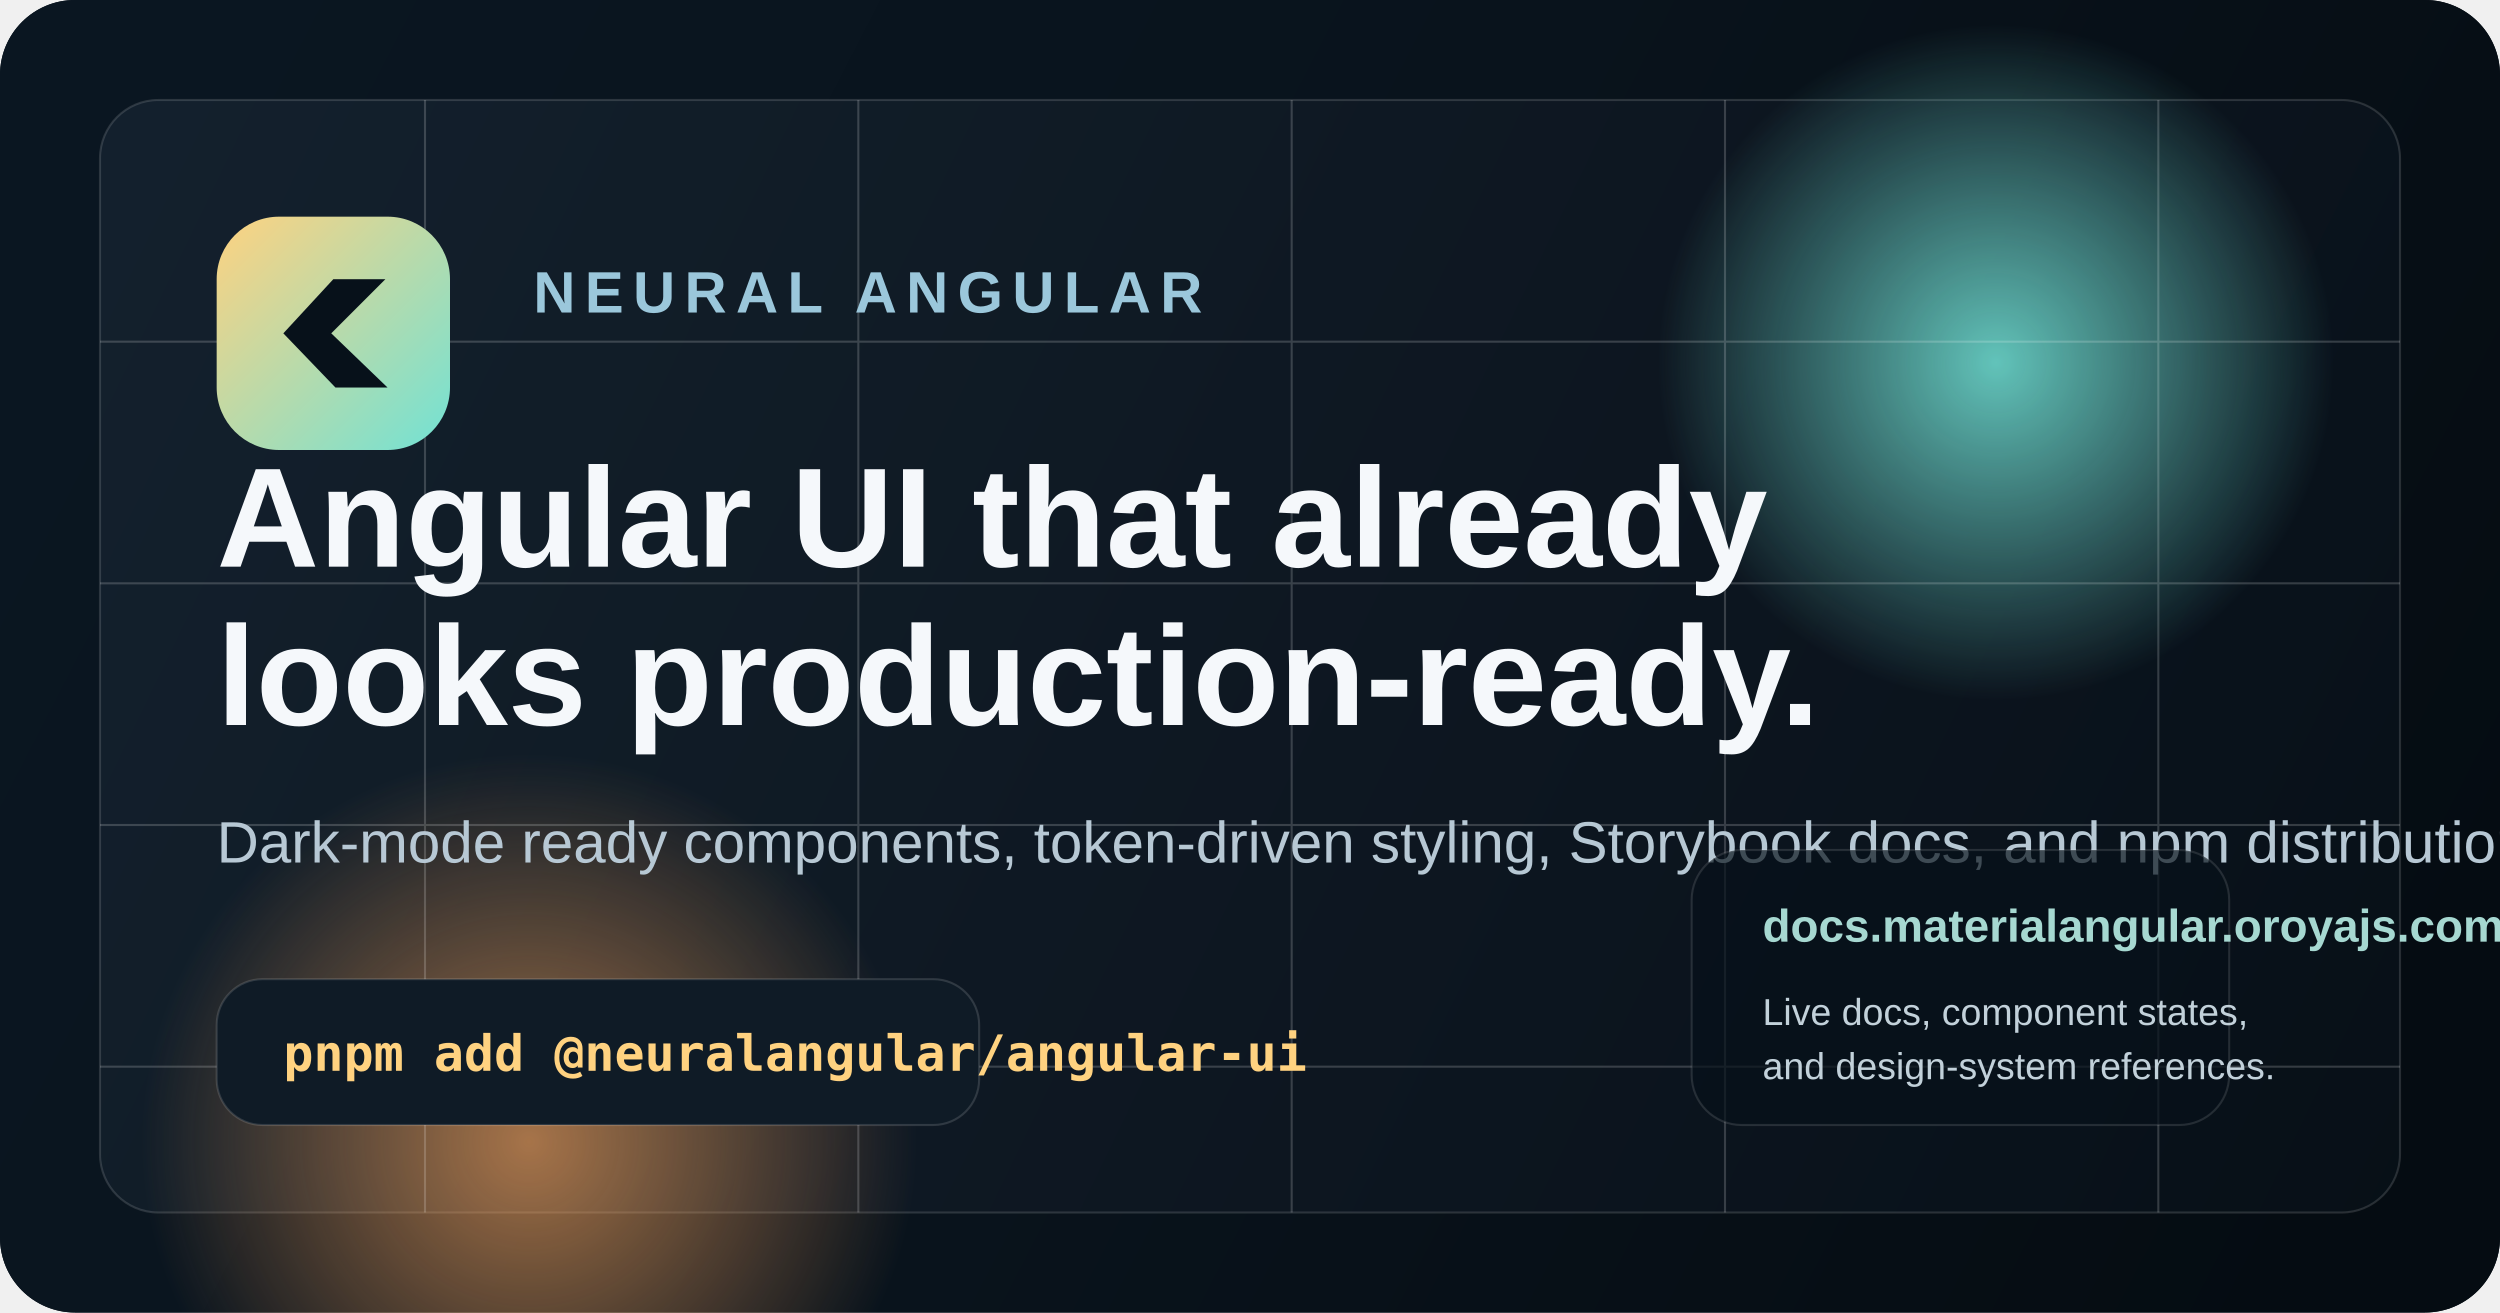
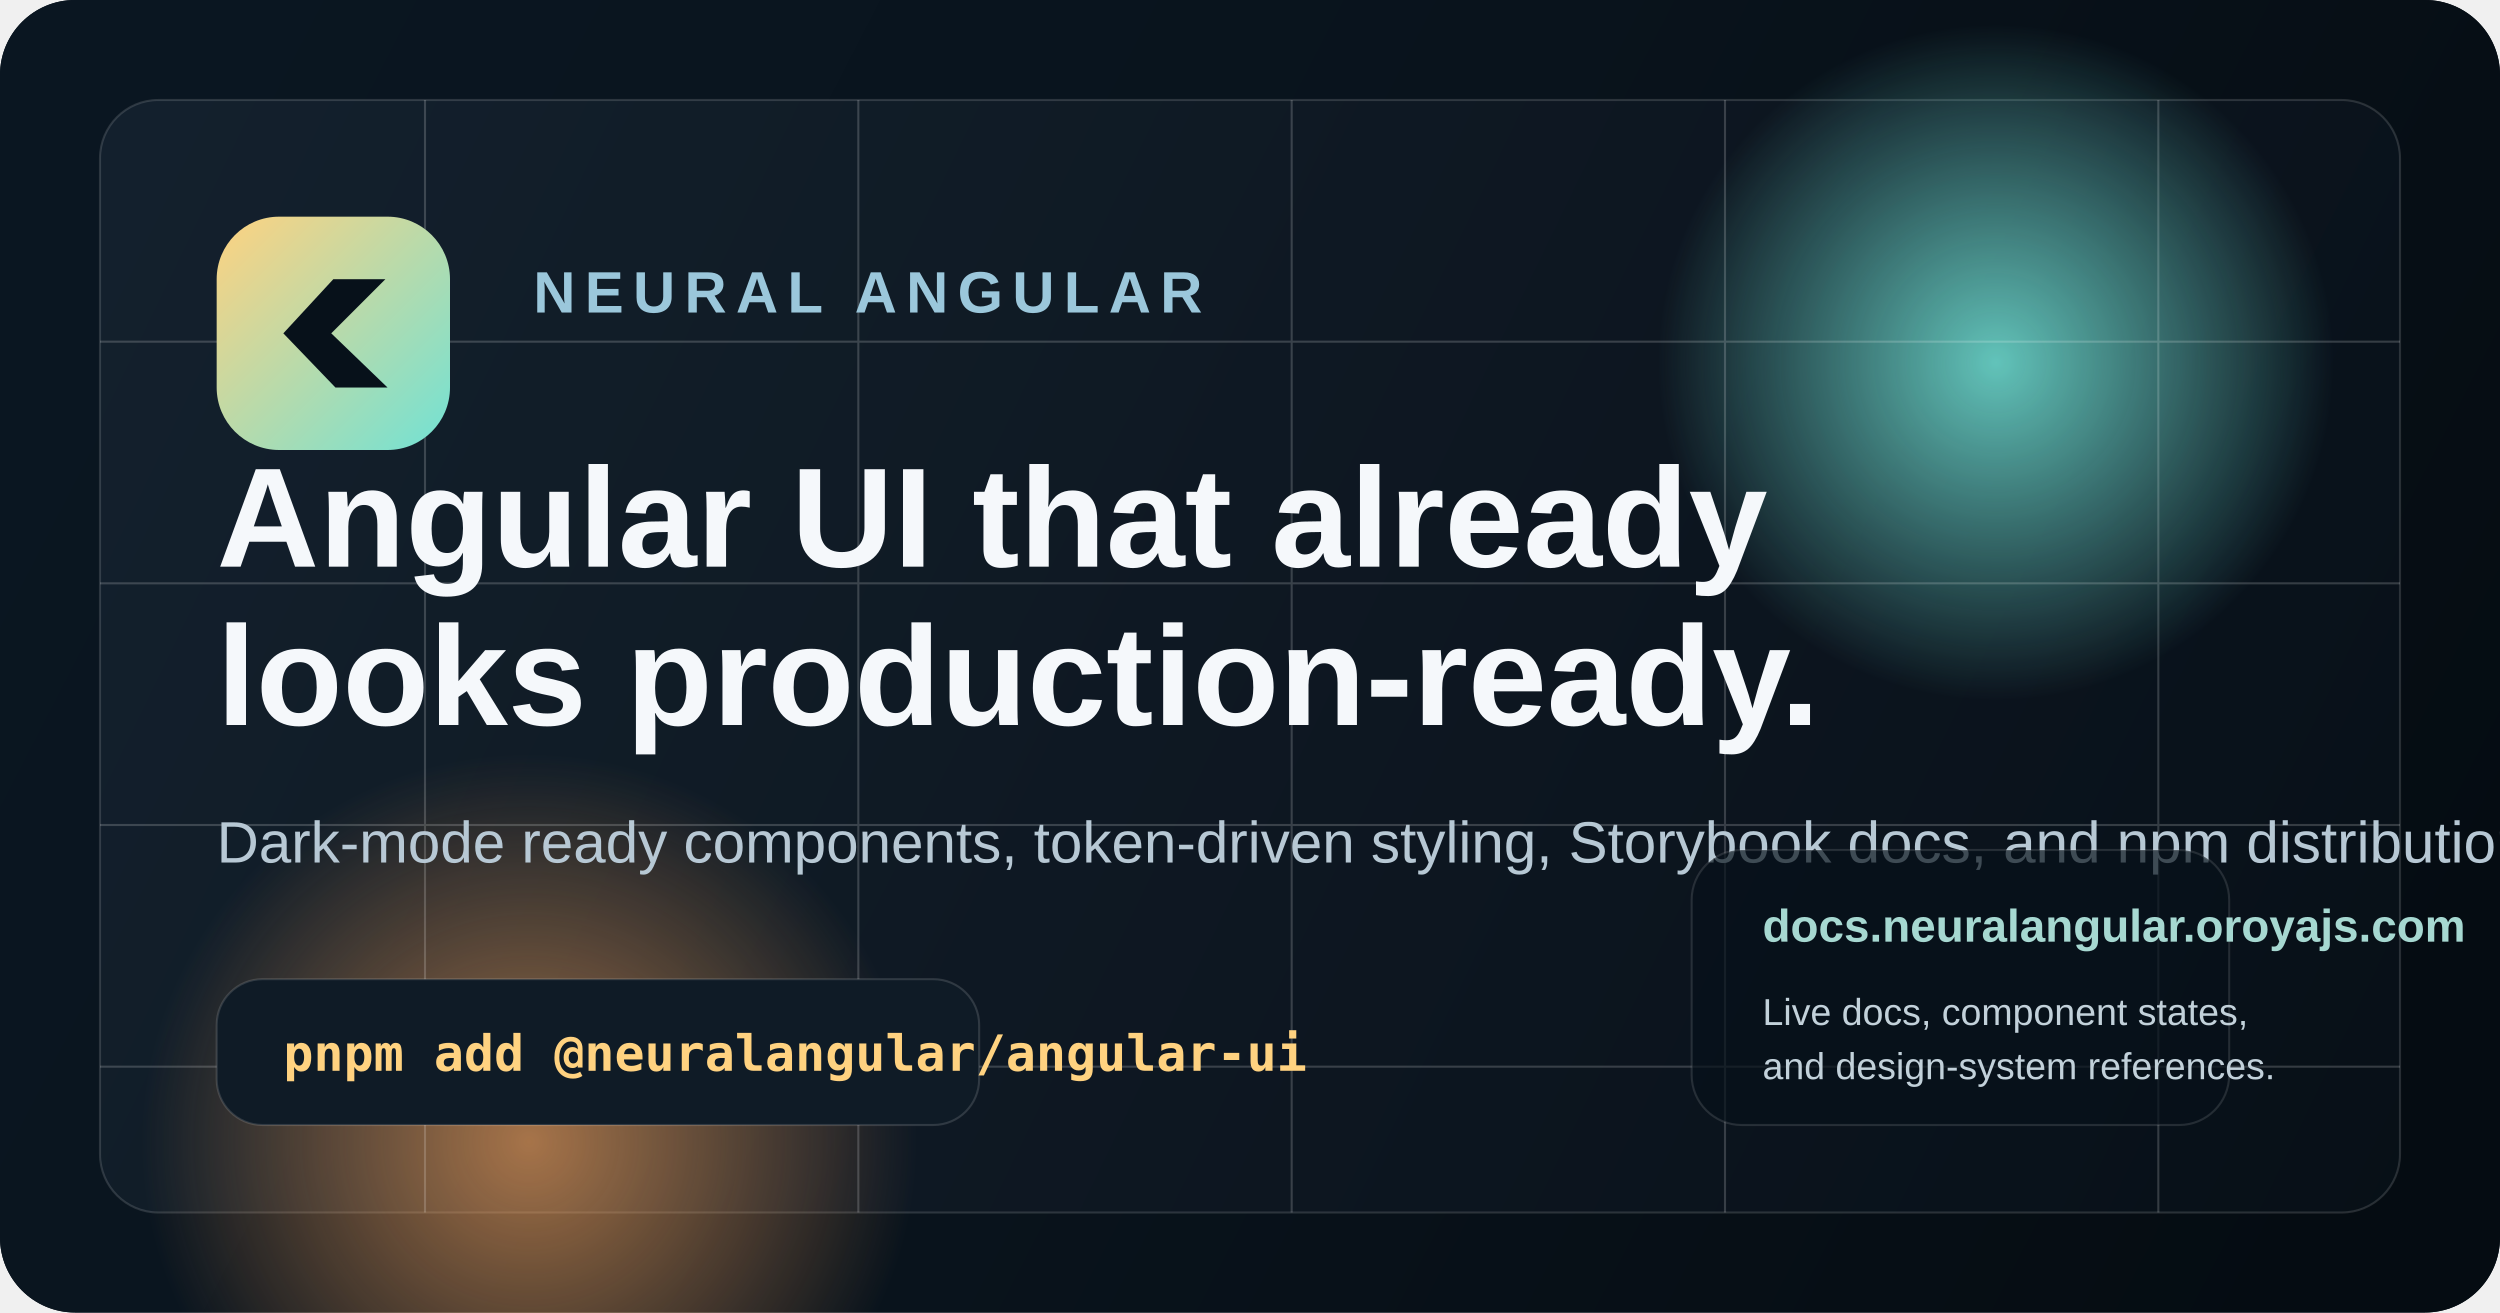
<svg xmlns="http://www.w3.org/2000/svg" width="1200" height="630" viewBox="0 0 1200 630" fill="none">
  <rect width="1200" height="630" rx="36" fill="#07111A" />
  <rect width="1200" height="630" rx="36" fill="url(#bg)" />
  <rect x="48" y="48" width="1104" height="534" rx="28" fill="url(#panel)" stroke="rgba(255,255,255,0.14)" />
  <circle cx="958" cy="174" r="162" fill="url(#glowA)" opacity="0.85" />
  <circle cx="254" cy="548" r="186" fill="url(#glowB)" opacity="0.65" />
  <g opacity="0.18">
    <path d="M48 164H1152" stroke="white" />
    <path d="M48 280H1152" stroke="white" />
    <path d="M48 396H1152" stroke="white" />
    <path d="M48 512H1152" stroke="white" />
    <path d="M204 48V582" stroke="white" />
    <path d="M412 48V582" stroke="white" />
    <path d="M620 48V582" stroke="white" />
    <path d="M828 48V582" stroke="white" />
    <path d="M1036 48V582" stroke="white" />
  </g>
  <rect x="104" y="104" width="112" height="112" rx="30" fill="url(#brand)" />
  <path d="M136 160L160 134H185L159 160L186 186H161L136 160Z" fill="#07111A" />
  <text x="256" y="150" fill="#9BC7DB" font-family="'Plus Jakarta Sans', Arial, sans-serif" font-size="28" font-weight="700" letter-spacing="0.16em">NEURAL ANGULAR</text>
  <text x="104" y="272" fill="#F5F8FB" font-family="'Plus Jakarta Sans', Arial, sans-serif" font-size="68" font-weight="800">Angular UI that already</text>
  <text x="104" y="348" fill="#F5F8FB" font-family="'Plus Jakarta Sans', Arial, sans-serif" font-size="68" font-weight="800">looks production-ready.</text>
  <text x="104" y="414" fill="#B7C8D4" font-family="'Plus Jakarta Sans', Arial, sans-serif" font-size="28" font-weight="500">Dark-mode ready components, token-driven styling, Storybook docs, and npm distribution.</text>
  <rect x="104" y="470" width="366" height="70" rx="22" fill="#0F1B26" stroke="rgba(255,255,255,0.14)" />
  <text x="136" y="514" fill="#FFD280" font-family="'JetBrains Mono', monospace" font-size="24" font-weight="600">pnpm add @neuralangular/angular-ui</text>
  <rect x="812" y="408" width="258" height="132" rx="24" fill="rgba(7,17,26,0.68)" stroke="rgba(255,255,255,0.12)" />
-   <text x="846" y="452" fill="#A6D8D1" font-family="'Plus Jakarta Sans', Arial, sans-serif" font-size="22" font-weight="700">docs.materialangular.oroyajs.com</text>
+   <text x="846" y="452" fill="#A6D8D1" font-family="'Plus Jakarta Sans', Arial, sans-serif" font-size="22" font-weight="700">docs.neuralangular.oroyajs.com</text>
  <text x="846" y="492" fill="#C2D1DA" font-family="'Plus Jakarta Sans', Arial, sans-serif" font-size="18" font-weight="500">Live docs, component states,</text>
  <text x="846" y="518" fill="#C2D1DA" font-family="'Plus Jakarta Sans', Arial, sans-serif" font-size="18" font-weight="500">and design-system references.</text>
  <defs>
    <linearGradient id="bg" x1="64" y1="48" x2="1118" y2="592" gradientUnits="userSpaceOnUse">
      <stop stop-color="#0A1621" />
      <stop offset="0.5" stop-color="#09131C" />
      <stop offset="1" stop-color="#050C12" />
    </linearGradient>
    <linearGradient id="panel" x1="48" y1="48" x2="1152" y2="582" gradientUnits="userSpaceOnUse">
      <stop stop-color="rgba(20,33,46,0.92)" />
      <stop offset="1" stop-color="rgba(8,16,24,0.92)" />
    </linearGradient>
    <radialGradient id="glowA" cx="0" cy="0" r="1" gradientUnits="userSpaceOnUse" gradientTransform="translate(958 174) rotate(90) scale(162)">
      <stop stop-color="#71E2D5" />
      <stop offset="1" stop-color="#71E2D5" stop-opacity="0" />
    </radialGradient>
    <radialGradient id="glowB" cx="0" cy="0" r="1" gradientUnits="userSpaceOnUse" gradientTransform="translate(254 548) rotate(90) scale(186)">
      <stop stop-color="#F7A35C" />
      <stop offset="1" stop-color="#F7A35C" stop-opacity="0" />
    </radialGradient>
    <linearGradient id="brand" x1="104" y1="104" x2="216" y2="216" gradientUnits="userSpaceOnUse">
      <stop stop-color="#FFD280" />
      <stop offset="1" stop-color="#71E2D5" />
    </linearGradient>
  </defs>
</svg>
